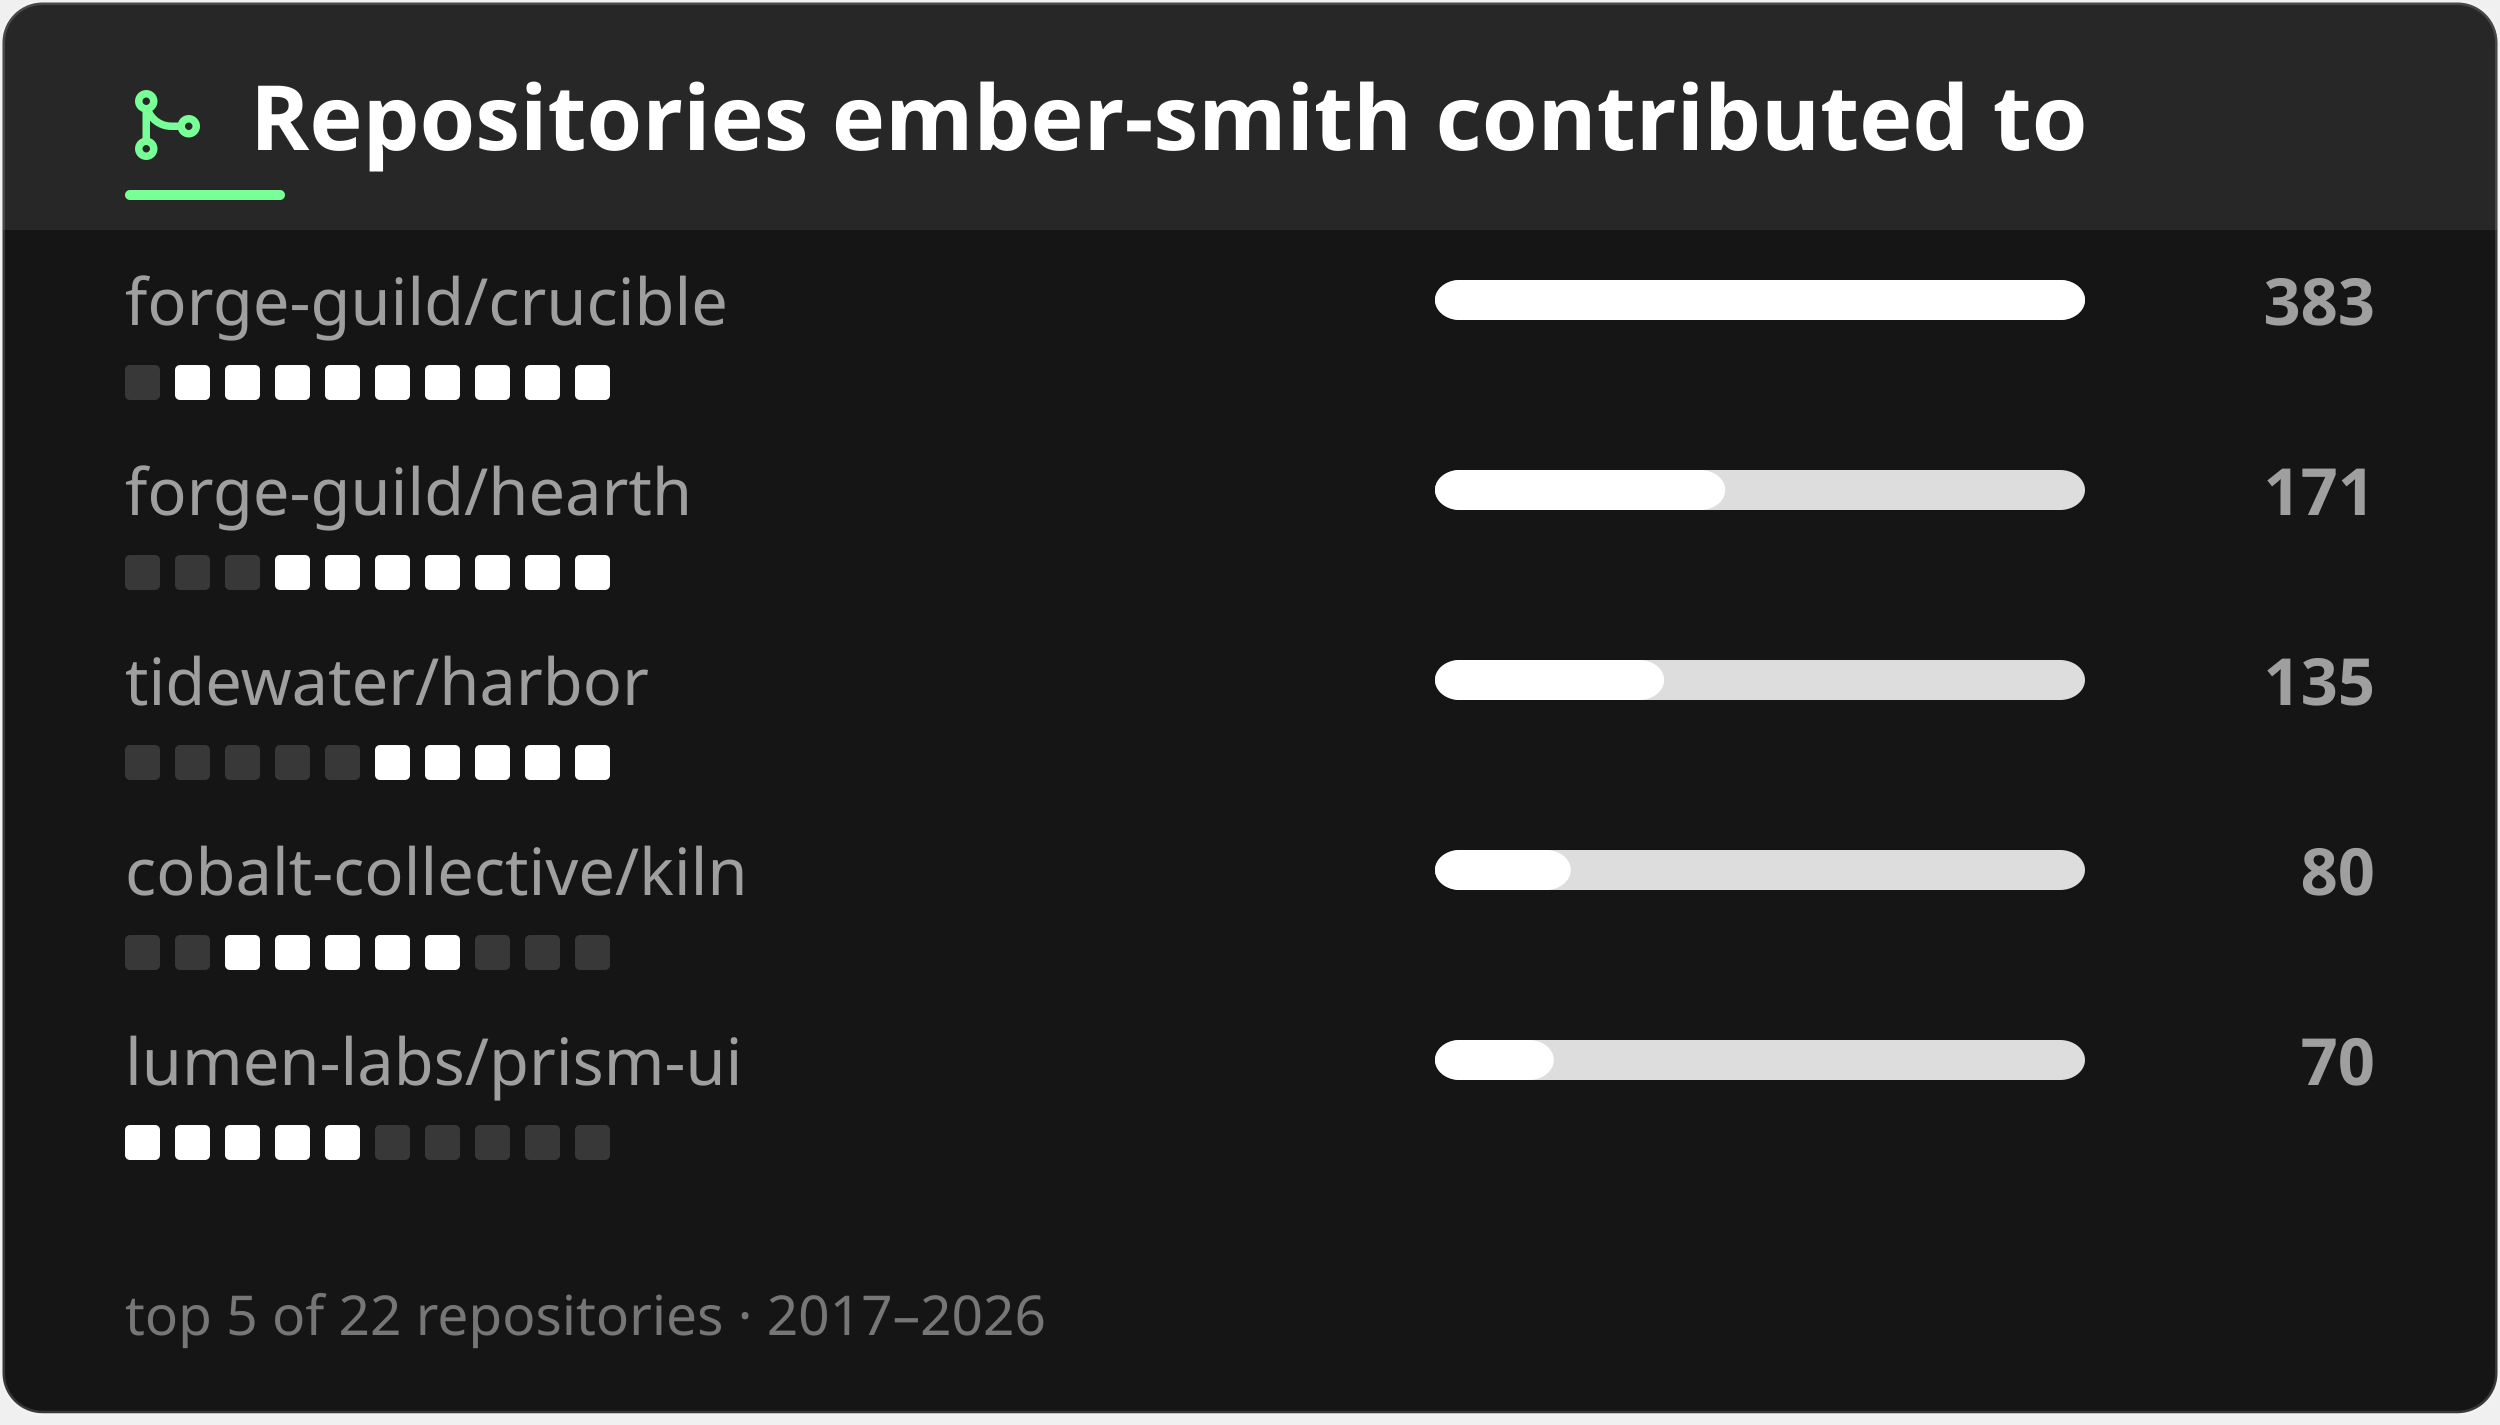
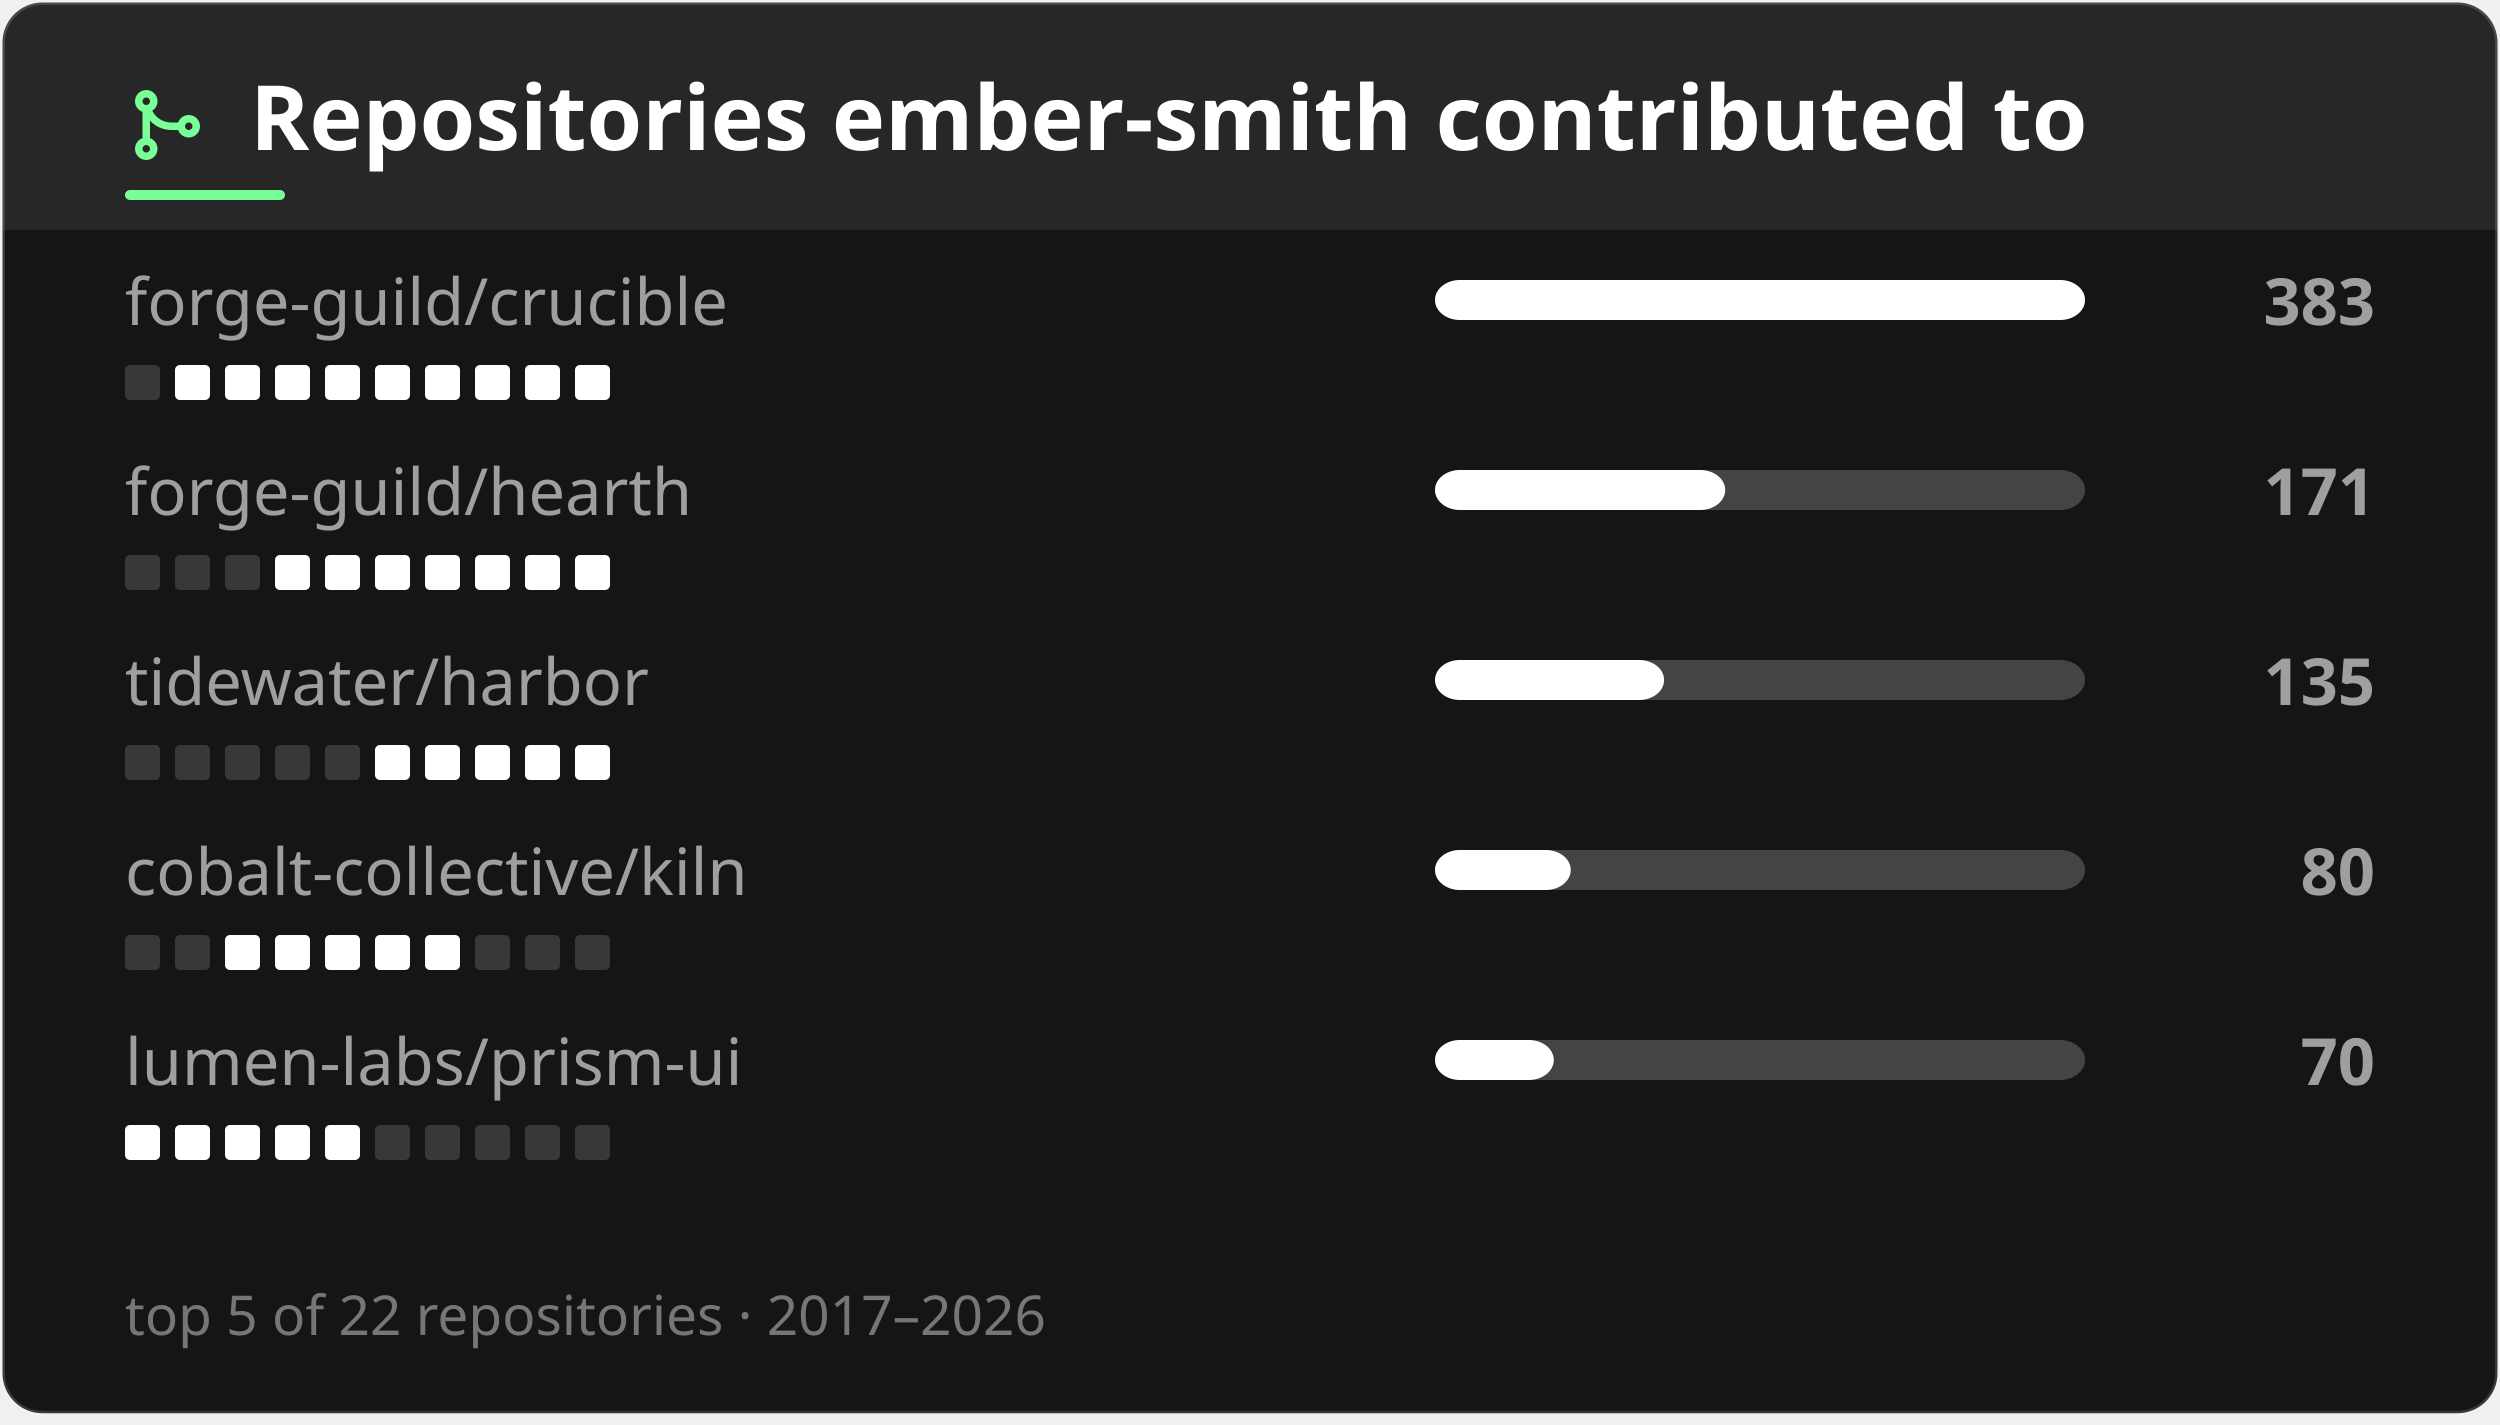
<svg xmlns="http://www.w3.org/2000/svg" width="500" height="285" viewBox="0 0 500 285" fill="none" role="img" aria-labelledby="title-id desc-id">
  <style>
    .header {
      font: 600 18px 'Segoe UI', Ubuntu, "Helvetica Neue", Sans-Serif;
      fill: #fff;
      animation: fadeInAnimation 0.8s ease-in-out backwards;
    }
    /* The icon reads against the title rather than with it, so it keeps its own color. */
    .title-icon {
      fill: #79ff97;
      animation: fadeInAnimation 0.8s ease-in-out backwards;
    }
    .title-accent {
      fill: #79ff97;
      animation: fadeInAnimation 0.8s ease-in-out backwards;
    }
    .title-band {
      fill: #fff;
      opacity: 0.08;
    }
    @supports(-moz-appearance: auto) {
      /* Selector detects Firefox */
      .header {
        font-size: 15.5px;
      }
    }
    @keyframes growWidthAnimation {
      from {
        width: 0;
      }
      to {
        width: 100%;
      }
    }
    .repo-name {
      font: 400 13px 'Segoe UI', Ubuntu, "Helvetica Neue", Sans-Serif;
      fill: #9f9f9f;
    }
    .count {
      font: 600 13px 'Segoe UI', Ubuntu, "Helvetica Neue", Sans-Serif;
      fill: #9f9f9f;
      font-variant-numeric: tabular-nums;
    }
    .footer {
      font: 400 11px 'Segoe UI', Ubuntu, "Helvetica Neue", Sans-Serif;
      fill: #9f9f9f;
      opacity: 0.7;
    }
    @supports(-moz-appearance: auto) {
      /* Selector detects Firefox */
      .repo-name {
        font-size: 12px;
      }
      .count {
        font-size: 12px;
      }
    }
    .year-on {
      fill: #fff;
    }
    .year-off {
      fill: #9f9f9f;
      opacity: 0.25;
    }
    .progress-background {
-       fill: #ddd;
+       fill: #ffffff33;
    }
    .lang-progress {
      fill: #fff;
      animation: growWidthAnimation 0.6s ease-in-out backwards;
    }
    .stagger {
      animation: fadeInAnimation 0.3s ease-in-out backwards;
    }
    .icon {
      fill: #79ff97;
      display: block;
    }
    /* Animations */
    @keyframes scaleInAnimation {
      from {
        transform: translate(-5px, 5px) scale(0);
      }
      to {
        transform: translate(-5px, 5px) scale(1);
      }
    }
    @keyframes fadeInAnimation {
      from {
        opacity: 0;
      }
      to {
        opacity: 1;
      }
    }
    @media (prefers-reduced-motion: reduce) {
      * {
        animation-duration: 0s !important;
        animation-delay: 0s !important;
      }
    }
  </style>
  <rect data-testid="card-bg" class="card-bg" x="0.5" y="0.5" rx="8" height="99%" stroke="#ffffff26" width="499" fill="#151515" stroke-opacity="1" />
  <path data-testid="title-band" class="title-band" d="M0.5 8.5a8 8 0 0 1 8 -8h483a8 8 0 0 1 8 8v37.5h-499z" />
  <g data-testid="card-title" transform="translate(25, 30)">
    <g>
      <svg class="title-icon" x="0" y="-13" viewBox="0 0 16 16" version="1.1" width="16" height="16">
        <path fill-rule="evenodd" d="M5.45 5.154A4.25 4.25 0 0 0 9.25 7.5h1.378a2.251 2.251 0 1 1 0 1.5H9.25A5.734 5.734 0 0 1 5 7.123v3.505a2.25 2.25 0 1 1-1.5 0V5.372a2.25 2.25 0 1 1 1.95-.218ZM4.25 13.5a.75.75 0 1 0 0-1.5.75.75 0 0 0 0 1.5Zm8.5-4.5a.75.75 0 1 0 0-1.5.75.75 0 0 0 0 1.5ZM5 3.25a.75.75 0 1 0 0 .005V3.25Z" />
      </svg>
    </g>
    <g transform="translate(25, 0)">
      <text x="0" y="0" class="header" data-testid="header">Repositories ember-smith contributed to</text>
    </g>
    <rect data-testid="title-accent" class="title-accent" x="0" y="8" width="32" height="2" rx="1" />
  </g>
  <g data-testid="main-card-body" transform="translate(0, 55)">
    <g data-testid="contributed-to-body" transform="translate(25, 0)">
      <g class="stagger" style="animation-delay: 450ms" transform="translate(0, 10)">
        <text class="repo-name" data-testid="repo-name" x="0" y="0">forge-guild/crucible</text>
        <svg width="130" x="262" y="-9">
          <rect data-testid="progress-background" class="progress-background" rx="5" ry="5" x="0" y="0" width="130" height="8" />
          <svg data-testid="lang-progress" width="100%">
            <rect width="100%" height="8" rx="5" ry="5" x="0" y="0" class="lang-progress" style="animation-delay: 450ms;" />
          </svg>
        </svg>
        <text class="count" data-testid="repo-contributions" x="450" y="0" text-anchor="end">383</text>
        <g data-testid="year-strip" transform="translate(0, 8)">
          <rect data-testid="year-off" class="year-off" x="0" y="0" width="7" height="7" rx="1" ry="1" />
          <rect data-testid="year-on" class="year-on" x="10" y="0" width="7" height="7" rx="1" ry="1" />
          <rect data-testid="year-on" class="year-on" x="20" y="0" width="7" height="7" rx="1" ry="1" />
          <rect data-testid="year-on" class="year-on" x="30" y="0" width="7" height="7" rx="1" ry="1" />
          <rect data-testid="year-on" class="year-on" x="40" y="0" width="7" height="7" rx="1" ry="1" />
          <rect data-testid="year-on" class="year-on" x="50" y="0" width="7" height="7" rx="1" ry="1" />
          <rect data-testid="year-on" class="year-on" x="60" y="0" width="7" height="7" rx="1" ry="1" />
          <rect data-testid="year-on" class="year-on" x="70" y="0" width="7" height="7" rx="1" ry="1" />
          <rect data-testid="year-on" class="year-on" x="80" y="0" width="7" height="7" rx="1" ry="1" />
          <rect data-testid="year-on" class="year-on" x="90" y="0" width="7" height="7" rx="1" ry="1" />
        </g>
      </g>
      <g class="stagger" style="animation-delay: 600ms" transform="translate(0, 48)">
        <text class="repo-name" data-testid="repo-name" x="0" y="0">forge-guild/hearth</text>
        <svg width="130" x="262" y="-9">
          <rect data-testid="progress-background" class="progress-background" rx="5" ry="5" x="0" y="0" width="130" height="8" />
          <svg data-testid="lang-progress" width="44.648%">
            <rect width="100%" height="8" rx="5" ry="5" x="0" y="0" class="lang-progress" style="animation-delay: 600ms;" />
          </svg>
        </svg>
        <text class="count" data-testid="repo-contributions" x="450" y="0" text-anchor="end">171</text>
        <g data-testid="year-strip" transform="translate(0, 8)">
          <rect data-testid="year-off" class="year-off" x="0" y="0" width="7" height="7" rx="1" ry="1" />
          <rect data-testid="year-off" class="year-off" x="10" y="0" width="7" height="7" rx="1" ry="1" />
          <rect data-testid="year-off" class="year-off" x="20" y="0" width="7" height="7" rx="1" ry="1" />
          <rect data-testid="year-on" class="year-on" x="30" y="0" width="7" height="7" rx="1" ry="1" />
          <rect data-testid="year-on" class="year-on" x="40" y="0" width="7" height="7" rx="1" ry="1" />
          <rect data-testid="year-on" class="year-on" x="50" y="0" width="7" height="7" rx="1" ry="1" />
          <rect data-testid="year-on" class="year-on" x="60" y="0" width="7" height="7" rx="1" ry="1" />
          <rect data-testid="year-on" class="year-on" x="70" y="0" width="7" height="7" rx="1" ry="1" />
          <rect data-testid="year-on" class="year-on" x="80" y="0" width="7" height="7" rx="1" ry="1" />
          <rect data-testid="year-on" class="year-on" x="90" y="0" width="7" height="7" rx="1" ry="1" />
        </g>
      </g>
      <g class="stagger" style="animation-delay: 750ms" transform="translate(0, 86)">
        <text class="repo-name" data-testid="repo-name" x="0" y="0">tidewater/harbor</text>
        <svg width="130" x="262" y="-9">
          <rect data-testid="progress-background" class="progress-background" rx="5" ry="5" x="0" y="0" width="130" height="8" />
          <svg data-testid="lang-progress" width="35.248%">
            <rect width="100%" height="8" rx="5" ry="5" x="0" y="0" class="lang-progress" style="animation-delay: 750ms;" />
          </svg>
        </svg>
        <text class="count" data-testid="repo-contributions" x="450" y="0" text-anchor="end">135</text>
        <g data-testid="year-strip" transform="translate(0, 8)">
          <rect data-testid="year-off" class="year-off" x="0" y="0" width="7" height="7" rx="1" ry="1" />
          <rect data-testid="year-off" class="year-off" x="10" y="0" width="7" height="7" rx="1" ry="1" />
          <rect data-testid="year-off" class="year-off" x="20" y="0" width="7" height="7" rx="1" ry="1" />
          <rect data-testid="year-off" class="year-off" x="30" y="0" width="7" height="7" rx="1" ry="1" />
          <rect data-testid="year-off" class="year-off" x="40" y="0" width="7" height="7" rx="1" ry="1" />
          <rect data-testid="year-on" class="year-on" x="50" y="0" width="7" height="7" rx="1" ry="1" />
          <rect data-testid="year-on" class="year-on" x="60" y="0" width="7" height="7" rx="1" ry="1" />
          <rect data-testid="year-on" class="year-on" x="70" y="0" width="7" height="7" rx="1" ry="1" />
          <rect data-testid="year-on" class="year-on" x="80" y="0" width="7" height="7" rx="1" ry="1" />
          <rect data-testid="year-on" class="year-on" x="90" y="0" width="7" height="7" rx="1" ry="1" />
        </g>
      </g>
      <g class="stagger" style="animation-delay: 900ms" transform="translate(0, 124)">
        <text class="repo-name" data-testid="repo-name" x="0" y="0">cobalt-collective/kiln</text>
        <svg width="130" x="262" y="-9">
          <rect data-testid="progress-background" class="progress-background" rx="5" ry="5" x="0" y="0" width="130" height="8" />
          <svg data-testid="lang-progress" width="20.888%">
            <rect width="100%" height="8" rx="5" ry="5" x="0" y="0" class="lang-progress" style="animation-delay: 900ms;" />
          </svg>
        </svg>
        <text class="count" data-testid="repo-contributions" x="450" y="0" text-anchor="end">80</text>
        <g data-testid="year-strip" transform="translate(0, 8)">
          <rect data-testid="year-off" class="year-off" x="0" y="0" width="7" height="7" rx="1" ry="1" />
          <rect data-testid="year-off" class="year-off" x="10" y="0" width="7" height="7" rx="1" ry="1" />
          <rect data-testid="year-on" class="year-on" x="20" y="0" width="7" height="7" rx="1" ry="1" />
          <rect data-testid="year-on" class="year-on" x="30" y="0" width="7" height="7" rx="1" ry="1" />
          <rect data-testid="year-on" class="year-on" x="40" y="0" width="7" height="7" rx="1" ry="1" />
          <rect data-testid="year-on" class="year-on" x="50" y="0" width="7" height="7" rx="1" ry="1" />
          <rect data-testid="year-on" class="year-on" x="60" y="0" width="7" height="7" rx="1" ry="1" />
          <rect data-testid="year-off" class="year-off" x="70" y="0" width="7" height="7" rx="1" ry="1" />
          <rect data-testid="year-off" class="year-off" x="80" y="0" width="7" height="7" rx="1" ry="1" />
          <rect data-testid="year-off" class="year-off" x="90" y="0" width="7" height="7" rx="1" ry="1" />
        </g>
      </g>
      <g class="stagger" style="animation-delay: 1050ms" transform="translate(0, 162)">
        <text class="repo-name" data-testid="repo-name" x="0" y="0">lumen-labs/prism-ui</text>
        <svg width="130" x="262" y="-9">
          <rect data-testid="progress-background" class="progress-background" rx="5" ry="5" x="0" y="0" width="130" height="8" />
          <svg data-testid="lang-progress" width="18.277%">
            <rect width="100%" height="8" rx="5" ry="5" x="0" y="0" class="lang-progress" style="animation-delay: 1050ms;" />
          </svg>
        </svg>
        <text class="count" data-testid="repo-contributions" x="450" y="0" text-anchor="end">70</text>
        <g data-testid="year-strip" transform="translate(0, 8)">
          <rect data-testid="year-on" class="year-on" x="0" y="0" width="7" height="7" rx="1" ry="1" />
          <rect data-testid="year-on" class="year-on" x="10" y="0" width="7" height="7" rx="1" ry="1" />
          <rect data-testid="year-on" class="year-on" x="20" y="0" width="7" height="7" rx="1" ry="1" />
          <rect data-testid="year-on" class="year-on" x="30" y="0" width="7" height="7" rx="1" ry="1" />
          <rect data-testid="year-on" class="year-on" x="40" y="0" width="7" height="7" rx="1" ry="1" />
          <rect data-testid="year-off" class="year-off" x="50" y="0" width="7" height="7" rx="1" ry="1" />
          <rect data-testid="year-off" class="year-off" x="60" y="0" width="7" height="7" rx="1" ry="1" />
          <rect data-testid="year-off" class="year-off" x="70" y="0" width="7" height="7" rx="1" ry="1" />
          <rect data-testid="year-off" class="year-off" x="80" y="0" width="7" height="7" rx="1" ry="1" />
          <rect data-testid="year-off" class="year-off" x="90" y="0" width="7" height="7" rx="1" ry="1" />
        </g>
      </g>
      <text class="footer" data-testid="footer" x="0" y="212">top 5 of 22 repositories · 2017–2026</text>
    </g>
  </g>
</svg>
